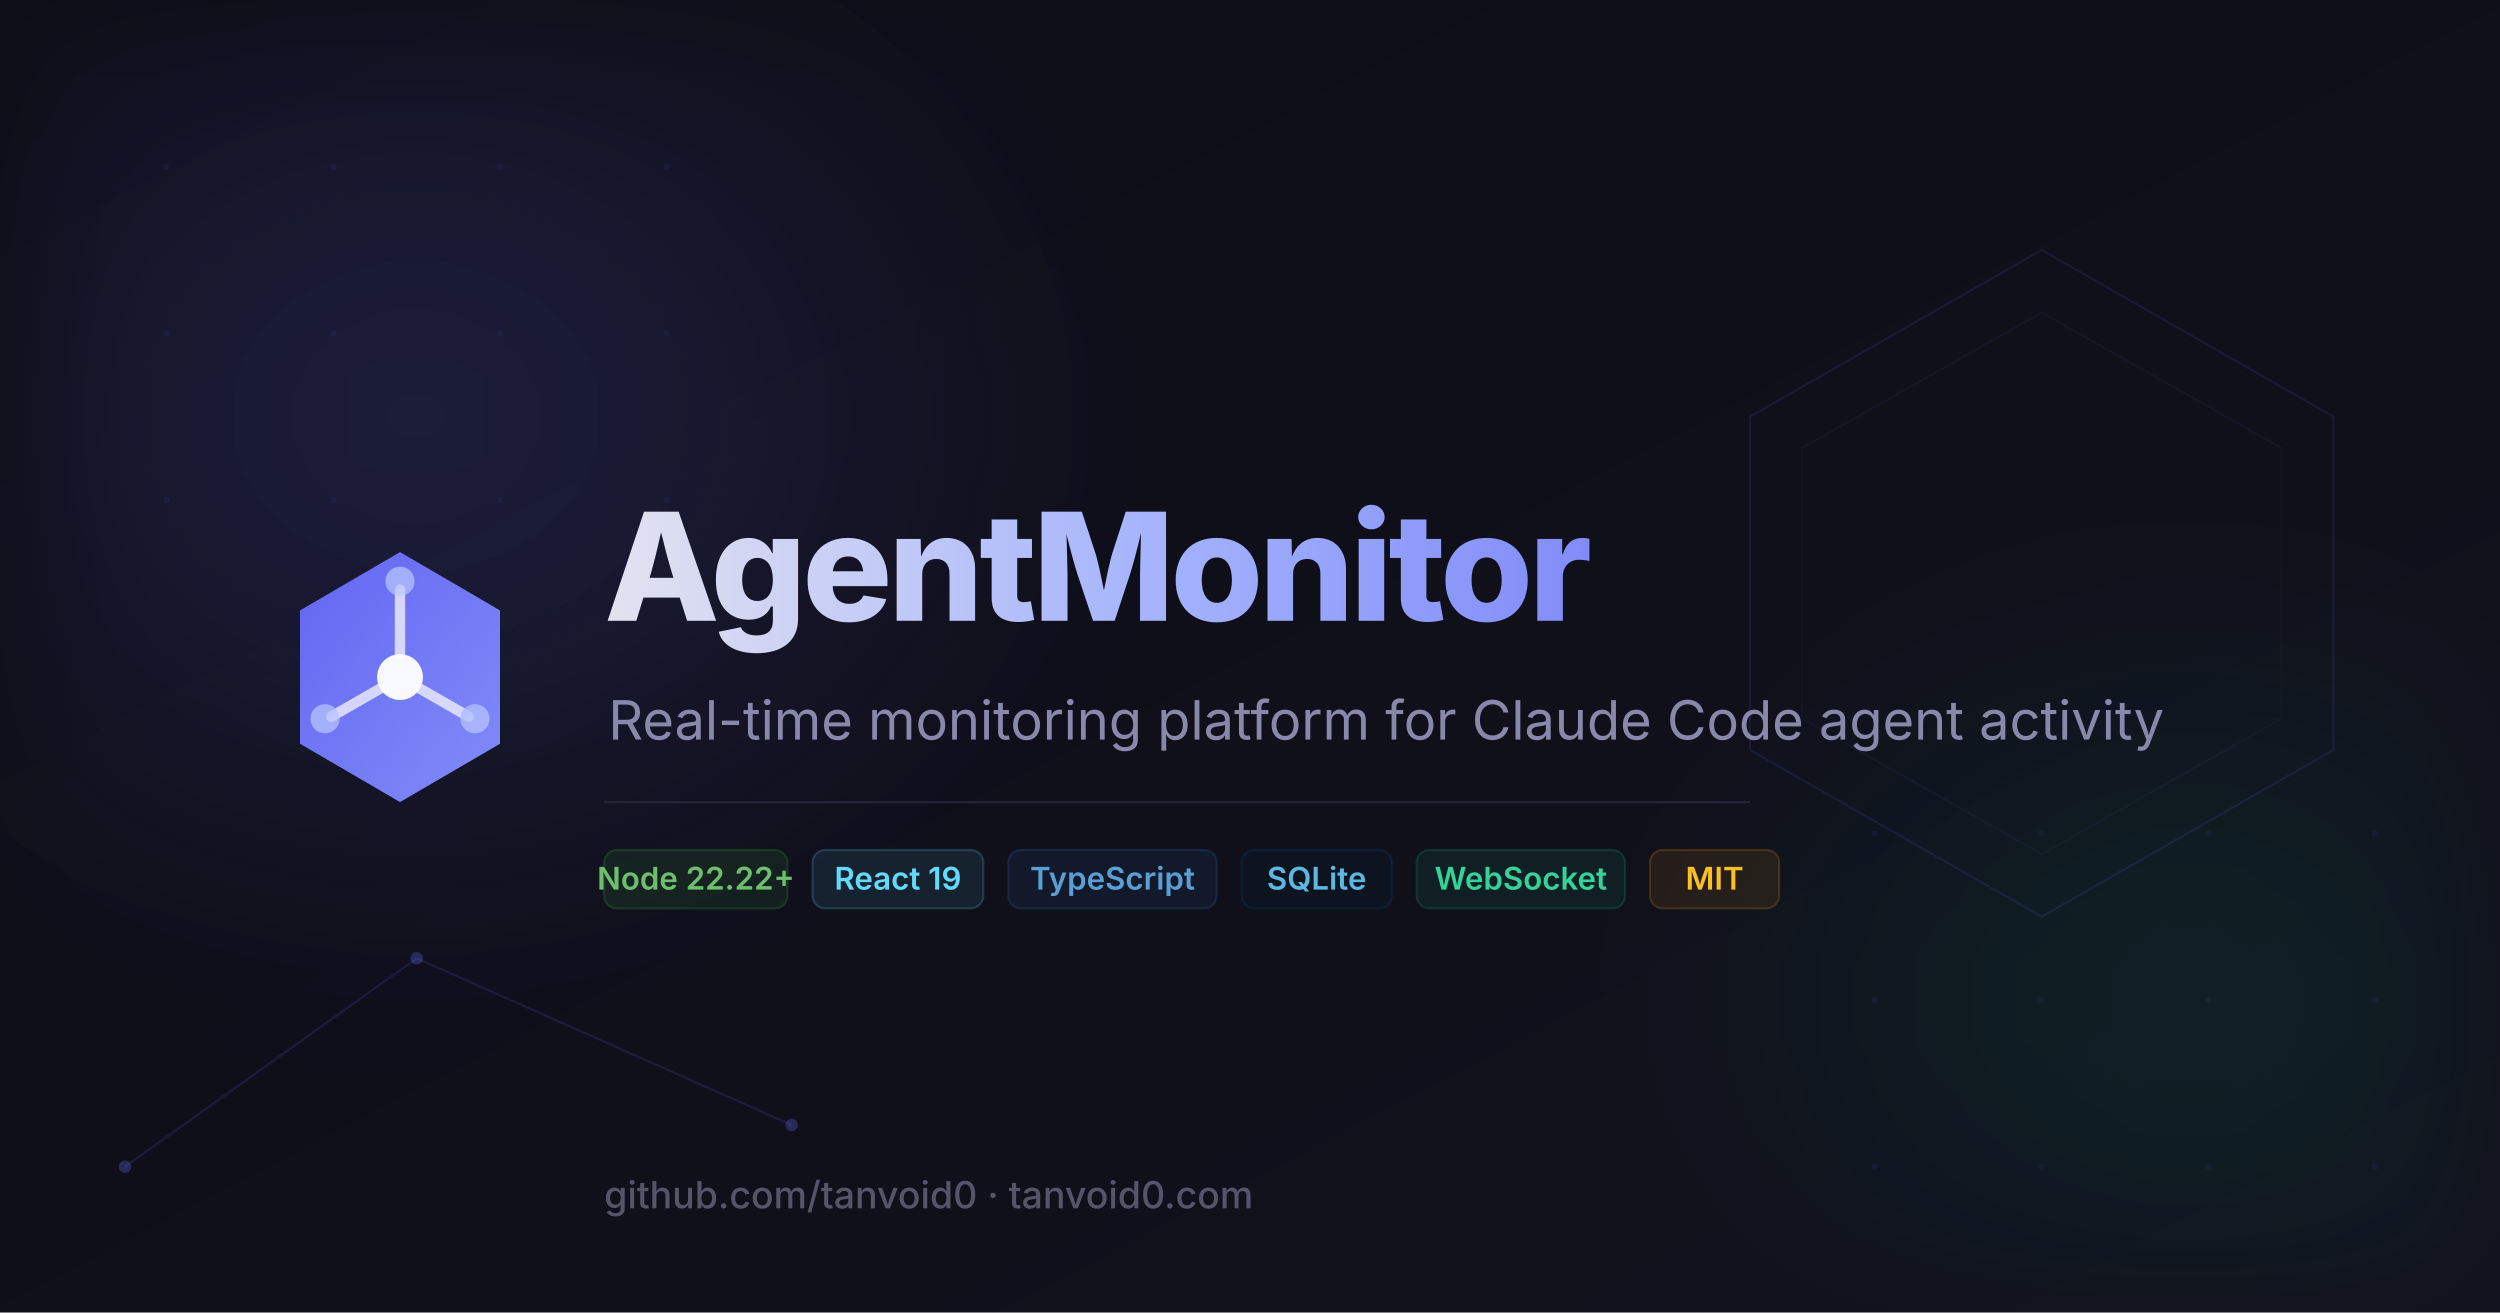
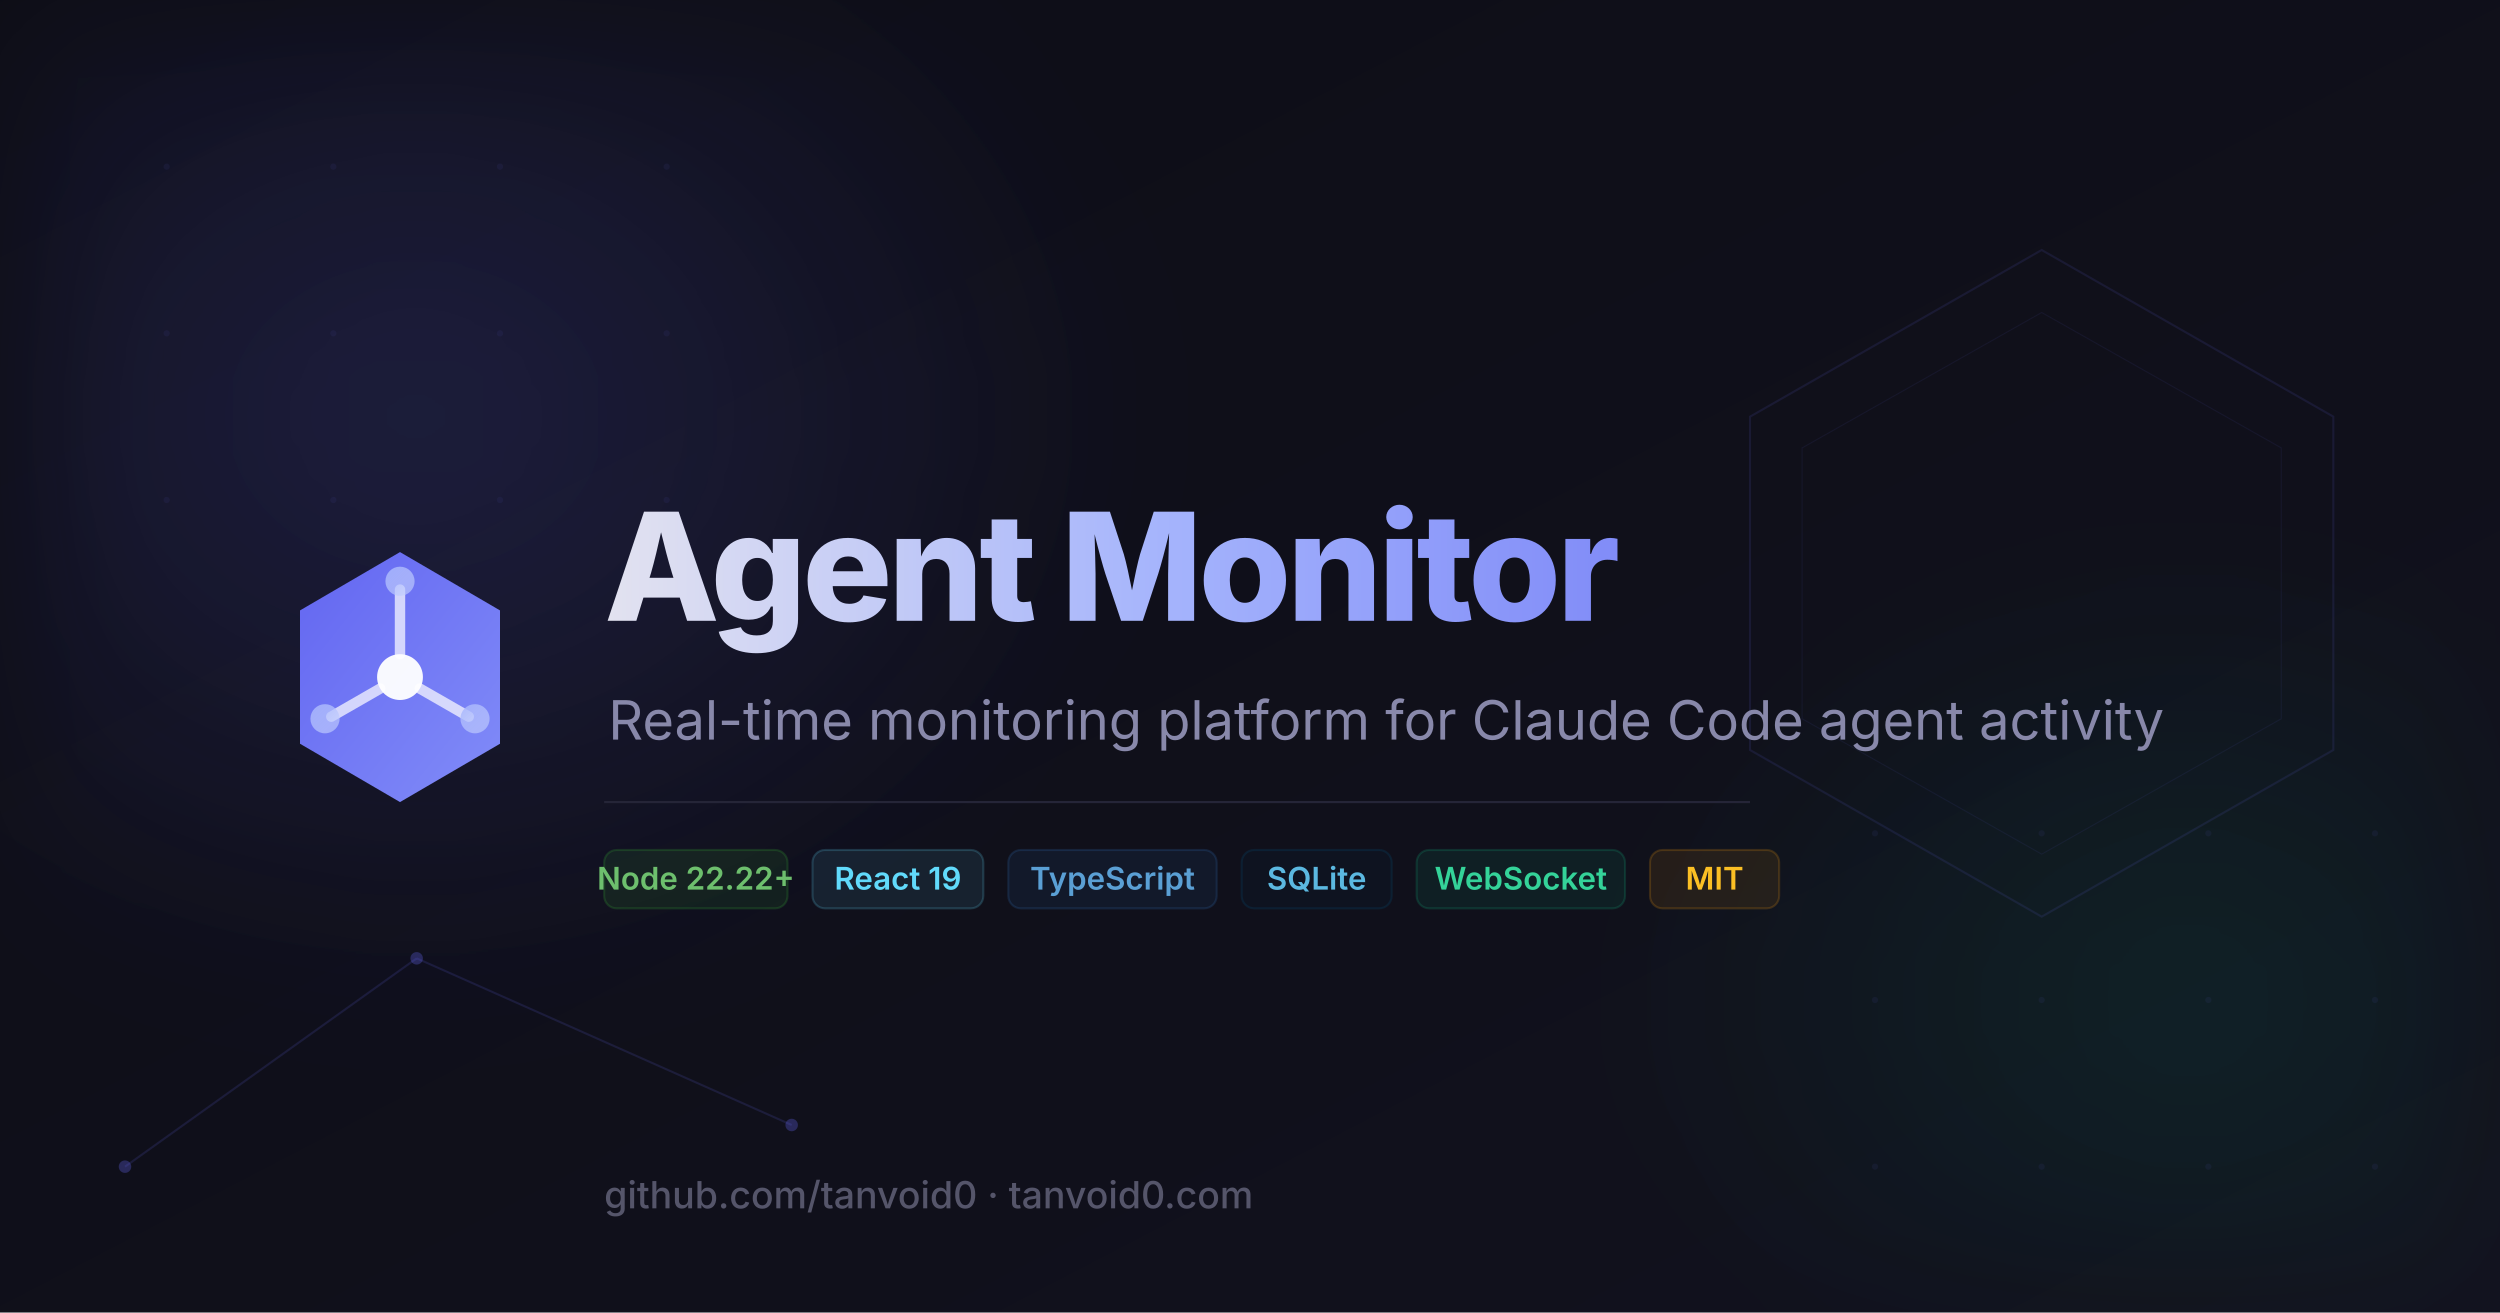
<svg xmlns="http://www.w3.org/2000/svg" viewBox="0 0 1200 630" width="1200" height="630">
  <defs>
    <linearGradient id="bgGrad" x1="0%" y1="0%" x2="100%" y2="100%">
      <stop offset="0%" stop-color="#0d0d16" />
      <stop offset="100%" stop-color="#12121e" />
    </linearGradient>
    <linearGradient id="hexGrad" x1="0%" y1="0%" x2="100%" y2="100%">
      <stop offset="0%" stop-color="#6366f1" />
      <stop offset="100%" stop-color="#818cf8" />
    </linearGradient>
    <linearGradient id="nodeGrad" x1="0%" y1="0%" x2="100%" y2="100%">
      <stop offset="0%" stop-color="#a5b4fc" stop-opacity="0.9" />
      <stop offset="100%" stop-color="#c7d2fe" stop-opacity="0.6" />
    </linearGradient>
    <linearGradient id="titleGrad" x1="0%" y1="0%" x2="100%" y2="0%">
      <stop offset="0%" stop-color="#e2e2f0" />
      <stop offset="55%" stop-color="#a5b4fc" />
      <stop offset="100%" stop-color="#818cf8" />
    </linearGradient>
    <radialGradient id="glow1" cx="50%" cy="50%" r="50%">
      <stop offset="0%" stop-color="#6366f1" stop-opacity="0.18" />
      <stop offset="100%" stop-color="#6366f1" stop-opacity="0" />
    </radialGradient>
    <radialGradient id="glow2" cx="50%" cy="50%" r="50%">
      <stop offset="0%" stop-color="#10b981" stop-opacity="0.10" />
      <stop offset="100%" stop-color="#10b981" stop-opacity="0" />
    </radialGradient>
    <filter id="blur1">
      <feGaussianBlur stdDeviation="40" />
    </filter>
  </defs>
  <rect width="1200" height="630" fill="url(#bgGrad)" />
  <ellipse cx="200" cy="200" rx="340" ry="280" fill="url(#glow1)" filter="url(#blur1)" />
  <ellipse cx="1050" cy="480" rx="280" ry="220" fill="url(#glow2)" filter="url(#blur1)" />
  <g opacity="0.07" fill="#6366f1">
    <circle cx="80" cy="80" r="1.5" />
    <circle cx="160" cy="80" r="1.5" />
    <circle cx="240" cy="80" r="1.5" />
    <circle cx="320" cy="80" r="1.5" />
    <circle cx="80" cy="160" r="1.5" />
    <circle cx="160" cy="160" r="1.5" />
    <circle cx="240" cy="160" r="1.5" />
    <circle cx="320" cy="160" r="1.5" />
    <circle cx="80" cy="240" r="1.5" />
    <circle cx="160" cy="240" r="1.5" />
    <circle cx="240" cy="240" r="1.5" />
    <circle cx="320" cy="240" r="1.5" />
    <circle cx="900" cy="400" r="1.5" />
    <circle cx="980" cy="400" r="1.5" />
    <circle cx="1060" cy="400" r="1.5" />
    <circle cx="1140" cy="400" r="1.5" />
    <circle cx="900" cy="480" r="1.5" />
    <circle cx="980" cy="480" r="1.5" />
    <circle cx="1060" cy="480" r="1.5" />
    <circle cx="1140" cy="480" r="1.5" />
    <circle cx="900" cy="560" r="1.5" />
    <circle cx="980" cy="560" r="1.5" />
    <circle cx="1060" cy="560" r="1.5" />
    <circle cx="1140" cy="560" r="1.5" />
  </g>
  <polygon points="980,120 1120,200 1120,360 980,440 840,360 840,200" fill="none" stroke="#6366f1" stroke-width="1" opacity="0.12" />
  <polygon points="980,150 1095,215 1095,345 980,410 865,345 865,215" fill="none" stroke="#6366f1" stroke-width="0.5" opacity="0.08" />
  <line x1="60" y1="560" x2="200" y2="460" stroke="#6366f1" stroke-width="1" opacity="0.15" />
  <line x1="200" y1="460" x2="380" y2="540" stroke="#6366f1" stroke-width="1" opacity="0.15" />
  <circle cx="60" cy="560" r="3" fill="#6366f1" opacity="0.3" />
  <circle cx="200" cy="460" r="3" fill="#6366f1" opacity="0.3" />
  <circle cx="380" cy="540" r="3" fill="#6366f1" opacity="0.3" />
  <g transform="translate(128, 265)">
    <polygon points="64,0 112,28 112,92 64,120 16,92 16,28" fill="url(#hexGrad)" />
    <circle cx="64" cy="60" r="11" fill="white" opacity="0.95" />
    <line x1="64" y1="49" x2="64" y2="18" stroke="white" stroke-width="5" stroke-linecap="round" opacity="0.7" />
    <line x1="73.5" y1="65.5" x2="97" y2="79" stroke="white" stroke-width="5" stroke-linecap="round" opacity="0.7" />
    <line x1="54.5" y1="65.5" x2="31" y2="79" stroke="white" stroke-width="5" stroke-linecap="round" opacity="0.7" />
    <circle cx="64" cy="14" r="7" fill="url(#nodeGrad)" />
    <circle cx="100" cy="80" r="7" fill="url(#nodeGrad)" />
    <circle cx="28" cy="80" r="7" fill="url(#nodeGrad)" />
  </g>
-   <text x="290" y="298" font-family="'Inter', 'Helvetica Neue', Arial, sans-serif" font-size="72" font-weight="800" letter-spacing="-2" fill="url(#titleGrad)">AgentMonitor</text>
+   <text x="290" y="298" font-family="'Inter', 'Helvetica Neue', Arial, sans-serif" font-size="72" font-weight="800" letter-spacing="-2" fill="url(#titleGrad)">Agent Monitor</text>
  <text x="292" y="355" font-family="'Inter', 'Helvetica Neue', Arial, sans-serif" font-size="26" font-weight="400" fill="#8888aa">Real-time monitoring platform for Claude Code agent activity</text>
  <line x1="290" y1="385" x2="840" y2="385" stroke="#252538" stroke-width="1" />
  <g transform="translate(290, 408)" font-family="'Inter', 'Helvetica Neue', Arial, sans-serif" font-size="15" font-weight="600">
    <rect x="0" y="0" width="88" height="28" rx="6" fill="#33993320" stroke="#33993340" />
    <text x="44" y="19" text-anchor="middle" fill="#6dbf6d">Node 22.22+</text>
    <rect x="100" y="0" width="82" height="28" rx="6" fill="#61dafb18" stroke="#61dafb30" />
    <text x="141" y="19" text-anchor="middle" fill="#61dafb">React 19</text>
    <rect x="194" y="0" width="100" height="28" rx="6" fill="#3178c618" stroke="#3178c630" />
    <text x="244" y="19" text-anchor="middle" fill="#5a9fd4">TypeScript</text>
    <rect x="306" y="0" width="72" height="28" rx="6" fill="#003b5718" stroke="#005f8a30" />
    <text x="342" y="19" text-anchor="middle" fill="#5bb8e0">SQLite</text>
    <rect x="390" y="0" width="100" height="28" rx="6" fill="#10b98118" stroke="#10b98130" />
    <text x="440" y="19" text-anchor="middle" fill="#34d399">WebSocket</text>
    <rect x="502" y="0" width="62" height="28" rx="6" fill="#f59e0b18" stroke="#f59e0b30" />
    <text x="533" y="19" text-anchor="middle" fill="#fbbf24">MIT</text>
  </g>
  <text x="290" y="580" font-family="'Inter', 'Helvetica Neue', Arial, sans-serif" font-size="18" font-weight="500" fill="#55556a">github.com/tanvoid0 · tanvoid0.com</text>
</svg>
